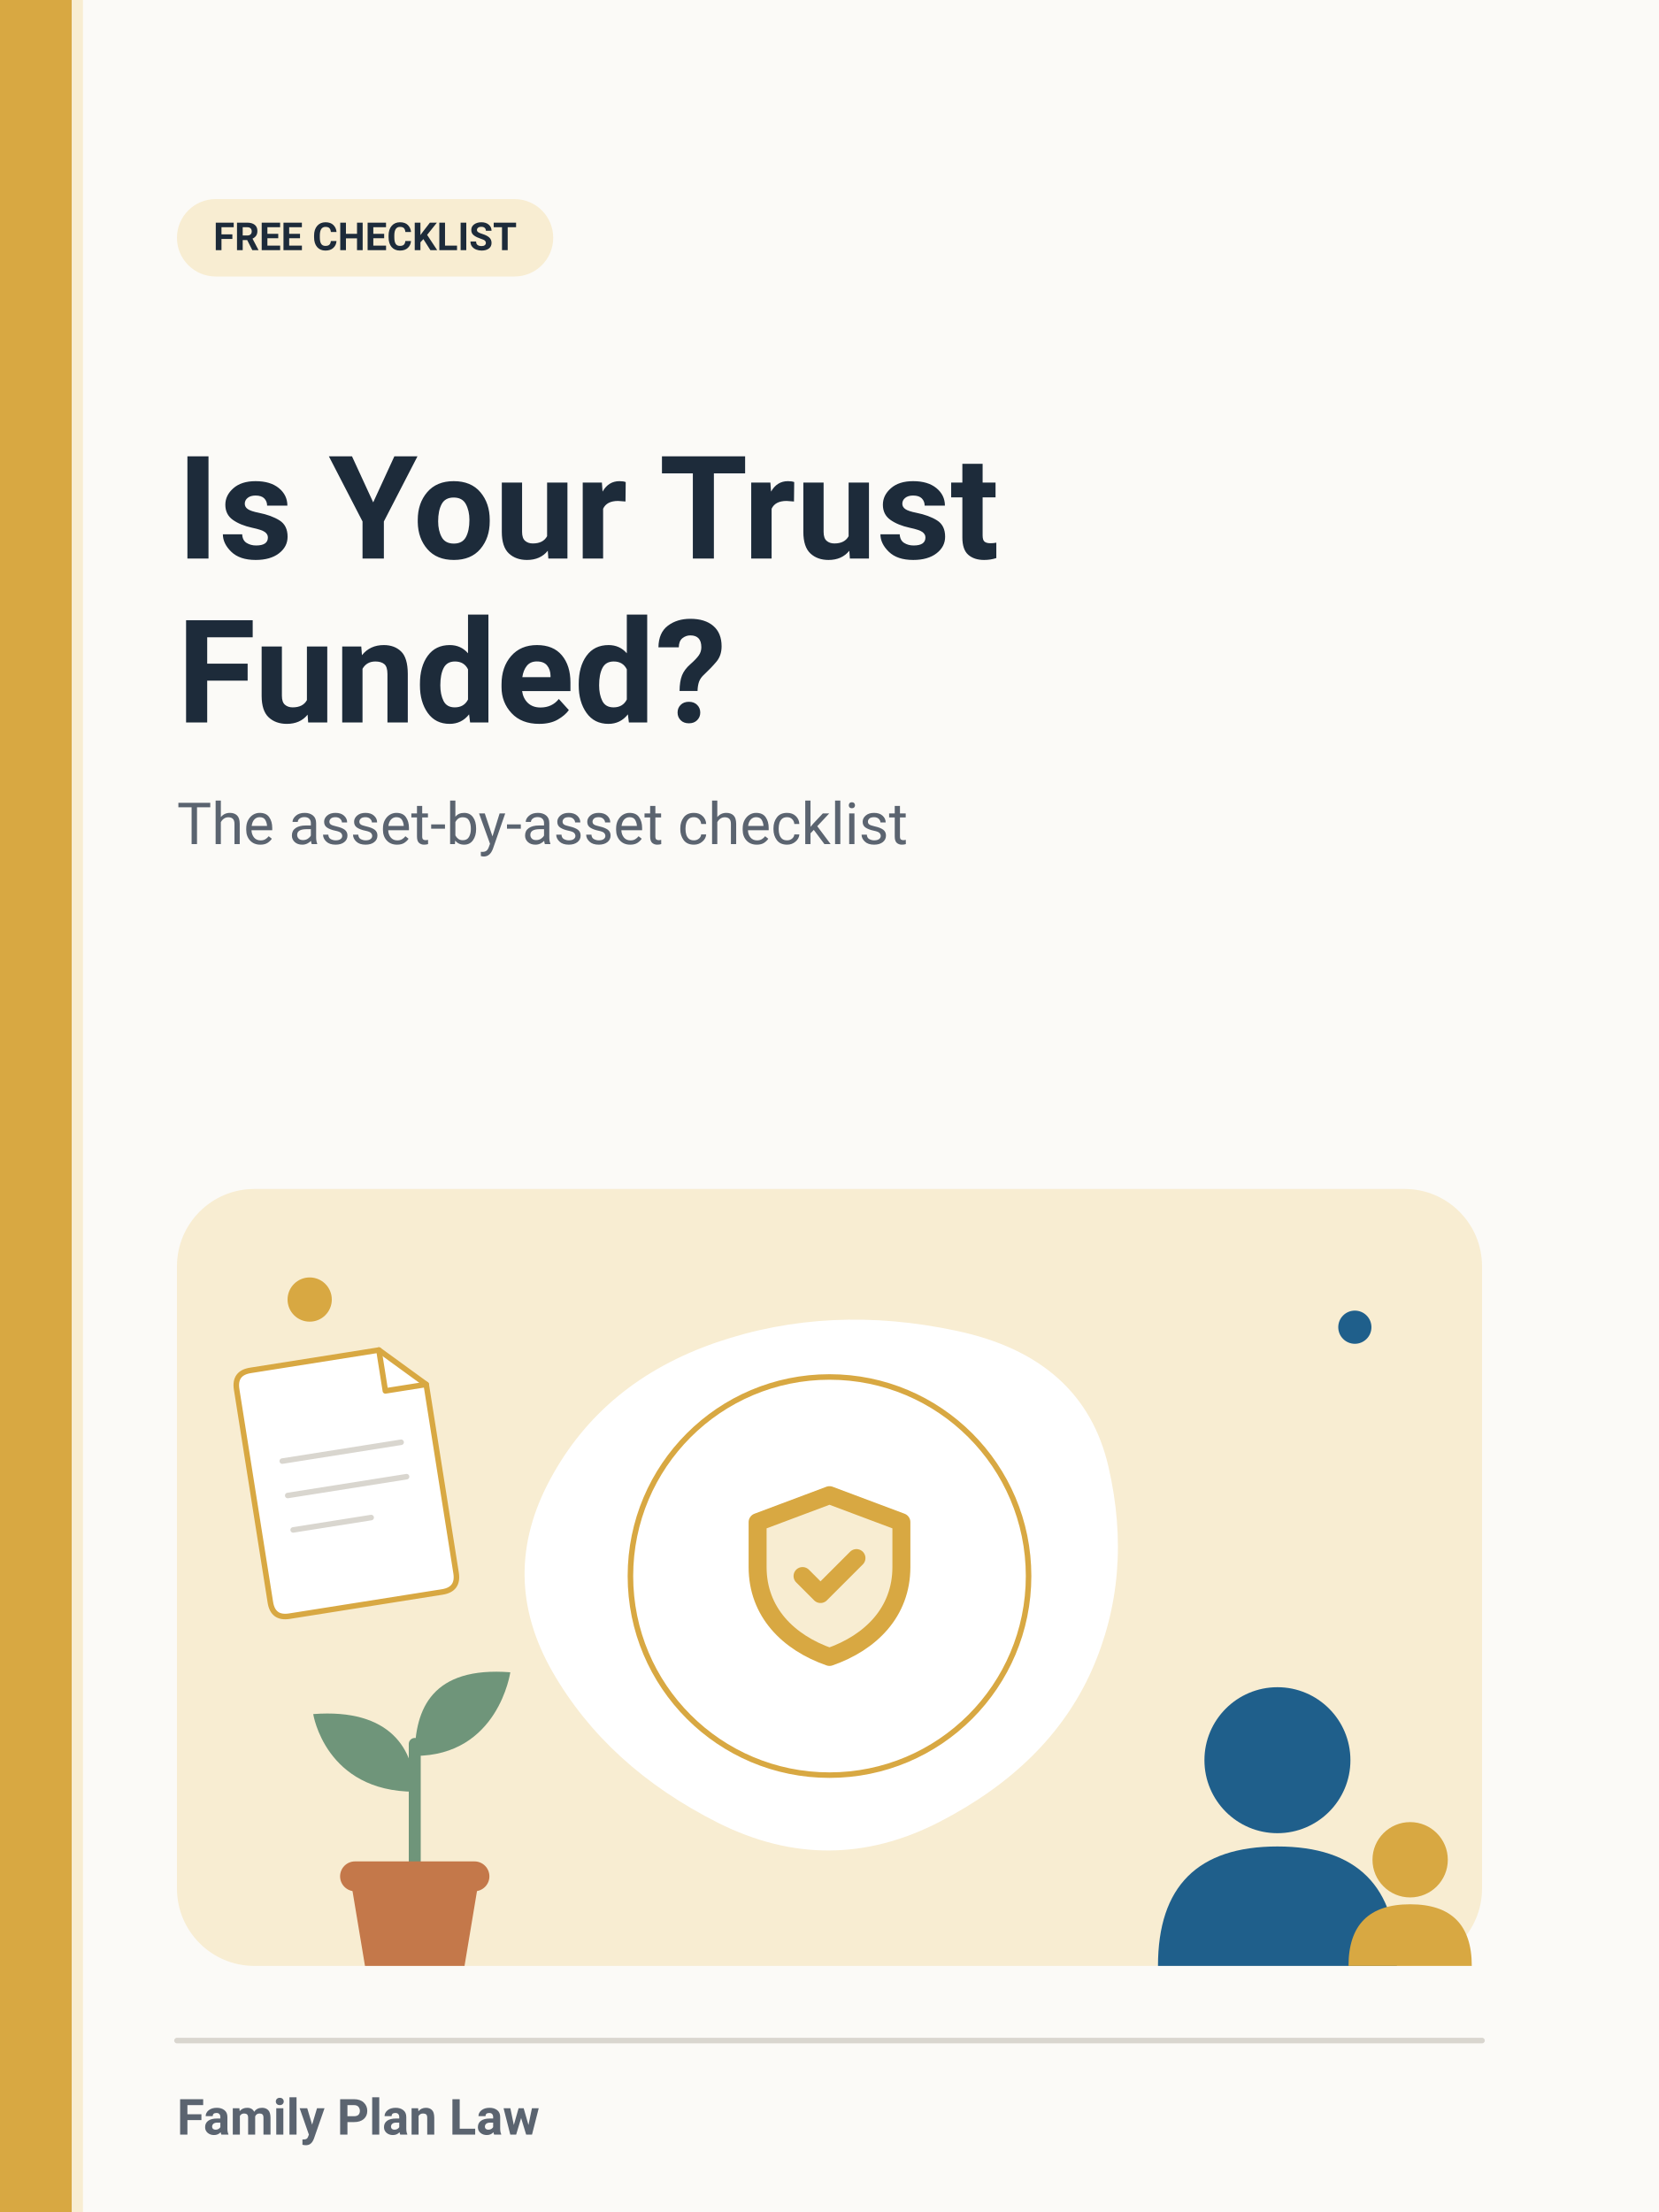
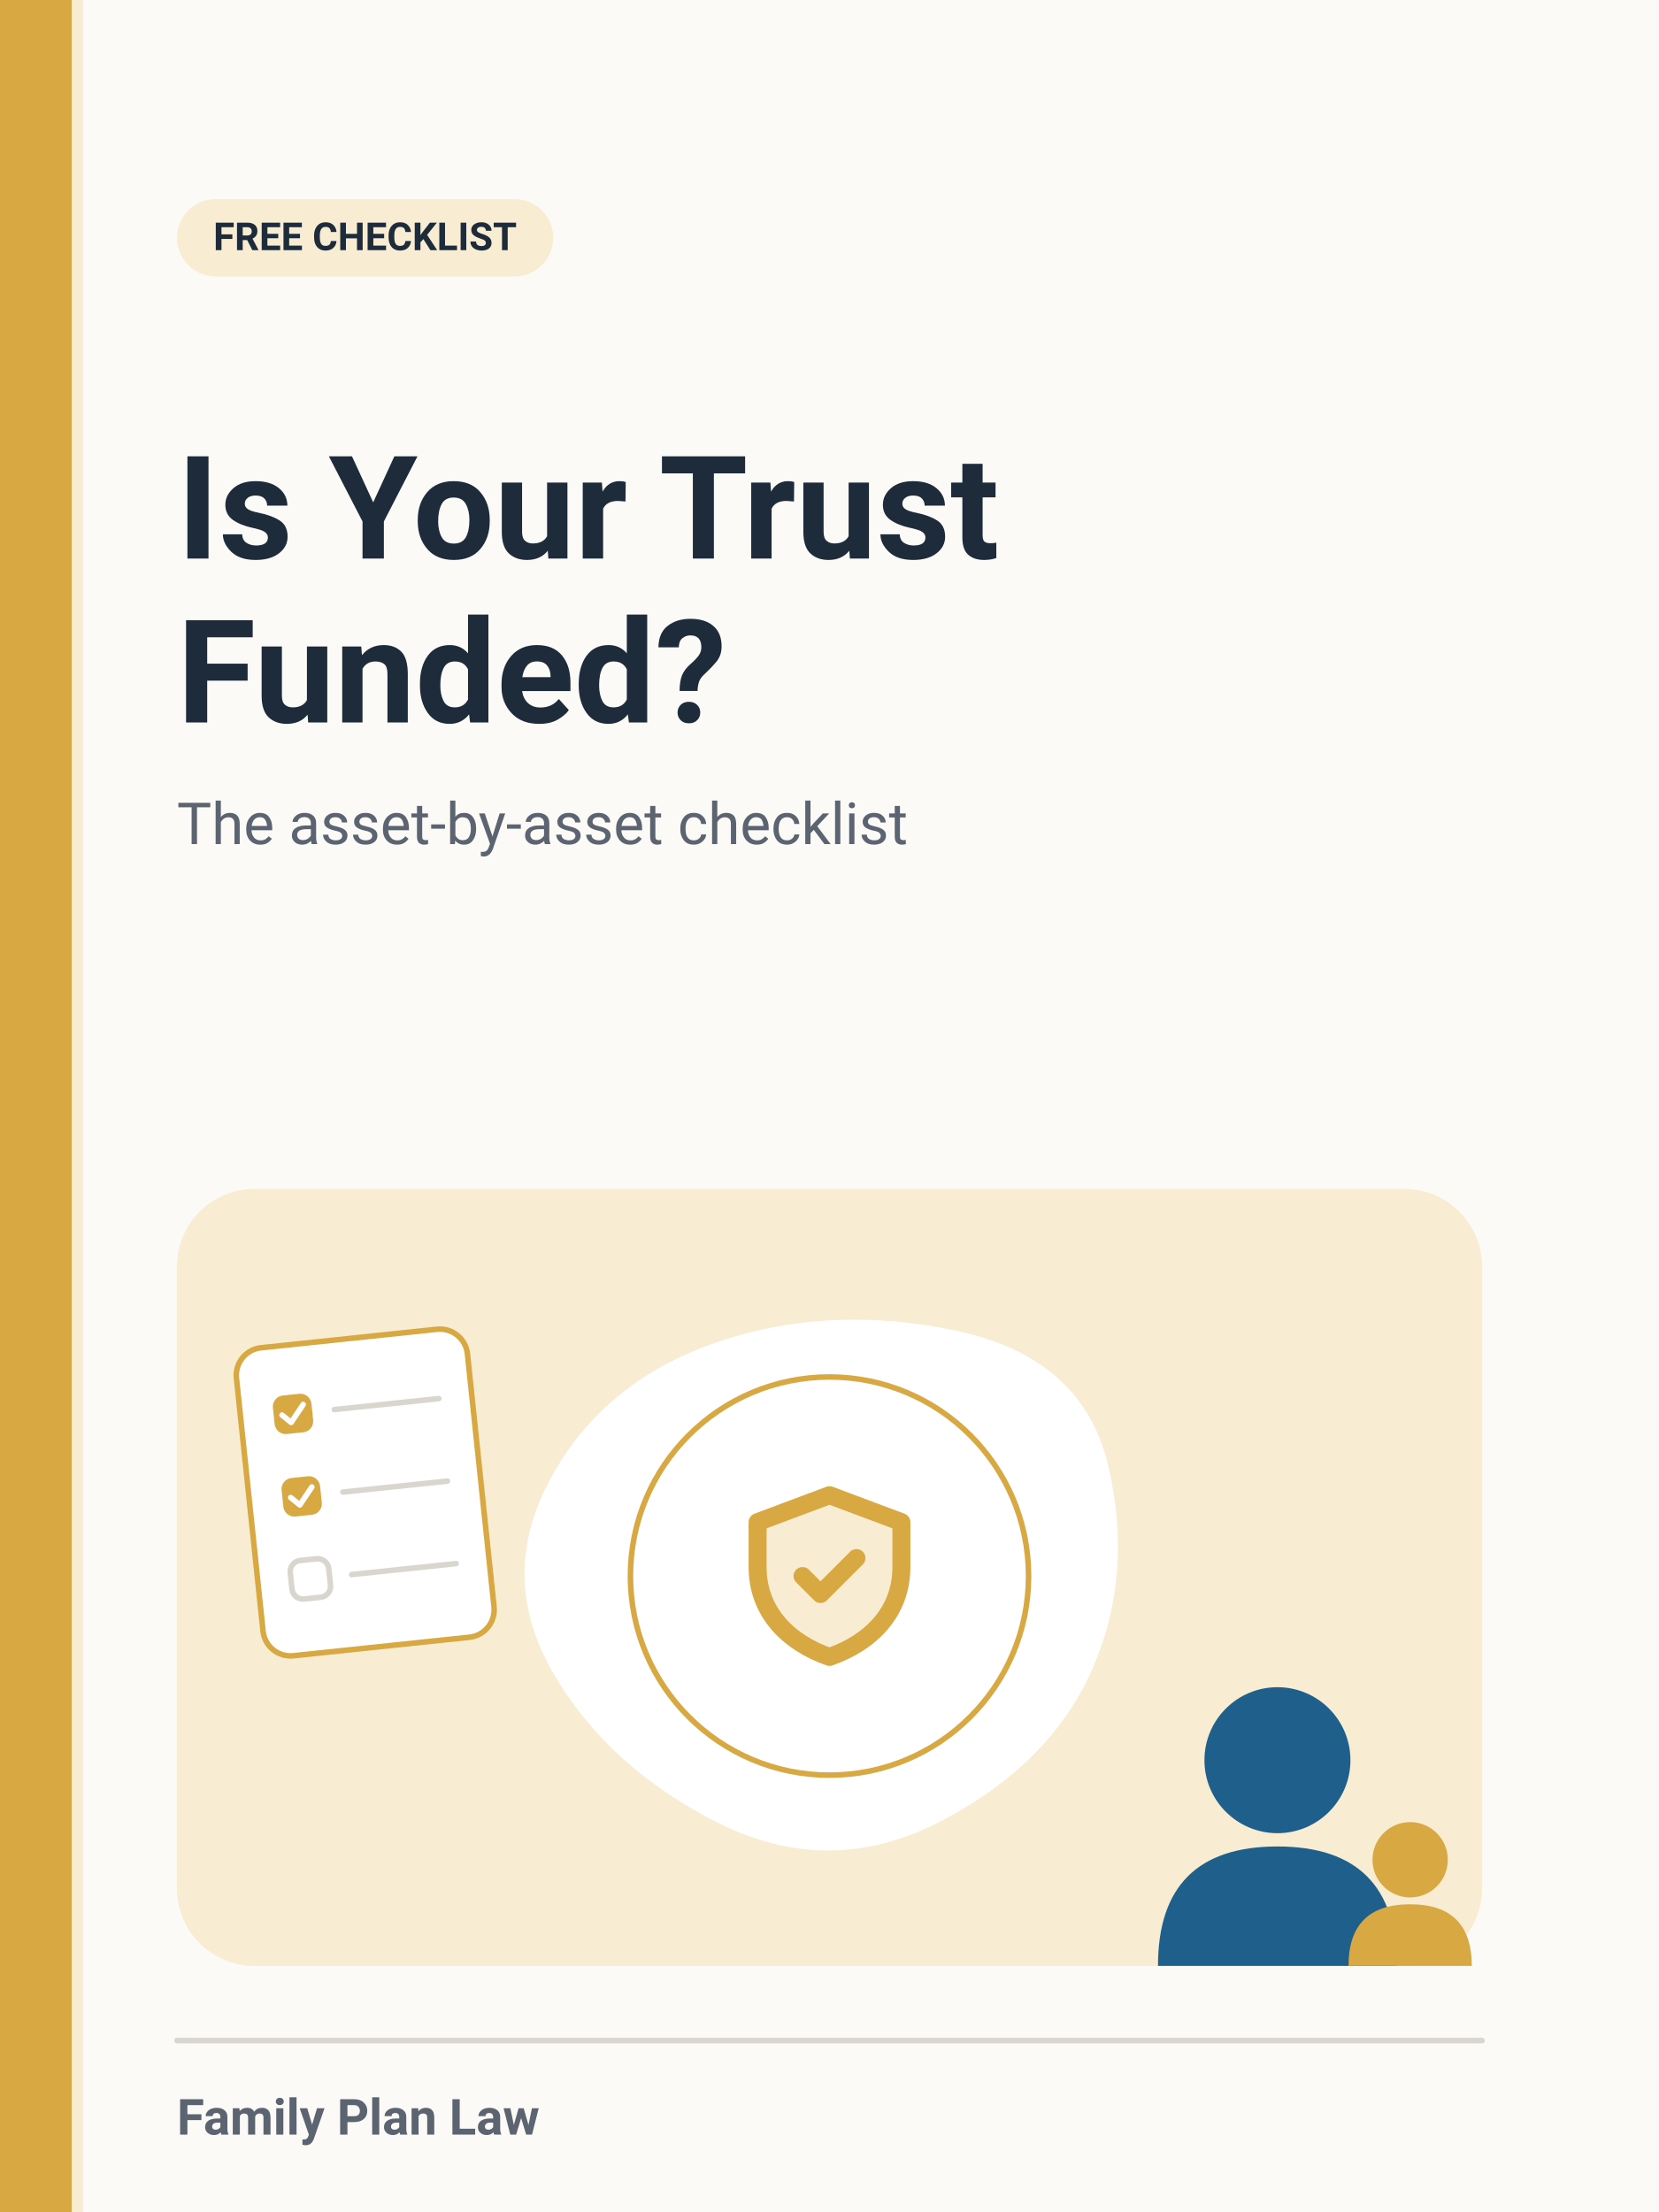
<svg xmlns="http://www.w3.org/2000/svg" viewBox="0 0 600 800" role="img" aria-labelledby="_R_0_-t _R_0_-d" width="600" height="800">
  <rect width="600" height="800" style="fill:#fbfaf7" />
  <rect width="26" height="800" style="fill:#d8a842" />
  <rect x="26" width="4" height="800" style="fill:#f8edd2" />
  <g>
    <rect x="64" y="72" width="136.08" height="28" rx="14" style="fill:#f8edd2" />
    <text x="132.04" y="90.48" font-size="14" font-weight="600" text-anchor="middle" style="fill:#1d2b3a;font-family:system-ui, -apple-system, &quot;Segoe UI&quot;, Roboto, sans-serif">FREE CHECKLIST</text>
  </g>
  <text x="64" y="202" font-size="52" font-weight="700" text-anchor="start" style="fill:#1d2b3a;font-family:system-ui, -apple-system, &quot;Segoe UI&quot;, Roboto, sans-serif">Is Your Trust</text>
  <text x="64" y="261.28" font-size="52" font-weight="700" text-anchor="start" style="fill:#1d2b3a;font-family:system-ui, -apple-system, &quot;Segoe UI&quot;, Roboto, sans-serif">Funded?</text>
  <text x="64" y="305.28" font-size="21" font-weight="400" text-anchor="start" style="fill:#5b6470;font-family:system-ui, -apple-system, &quot;Segoe UI&quot;, Roboto, sans-serif">The asset-by-asset checklist</text>
  <rect x="64" y="430" width="472" height="281" rx="28" style="fill:#f8edd2" />
  <g>
    <path d="M 400.9 530.5 Q 410.0 570.0 394.8 604.2 Q 379.5 638.4 339.8 658.9 Q 300.0 679.4 259.8 659.3 Q 219.6 639.1 199.8 604.6 Q 180.0 570.0 199.1 534.8 Q 218.1 499.6 259.1 485.5 Q 300.0 471.5 345.9 481.3 Q 391.8 491.0 400.9 530.5 Z" style="fill:#ffffff" />
    <circle cx="300" cy="570" r="72" style="fill:#ffffff" />
    <circle cx="300" cy="570" r="72" style="fill:none;stroke:#d8a842" stroke-width="2" />
    <g transform="translate(261 531) scale(3.25)">
      <g style="stroke:#d8a842;color:#d8a842" fill="none" stroke-width="2" stroke-linecap="round" stroke-linejoin="round">
        <path d="M12 3 4 6v5c0 5 3.4 8.4 8 10 4.6-1.6 8-5 8-10V6z" fill="#f8edd2" />
        <path d="M9 12l2 2 4-4" />
      </g>
    </g>
-     <g transform="rotate(-9 130 540)">
-       <g transform="translate(92 490)">
-         <path d="M 0 6 Q 0 0 6 0 H 53.04 L 68 14.96 V 84 Q 68 90 62 90 H 6 Q 0 90 0 84 Z" style="fill:#ffffff;stroke:#d8a842" stroke-width="2" stroke-linecap="round" stroke-linejoin="round" />
-         <path d="M 53.04 0 V 14.96 H 68" style="fill:none;stroke:#d8a842" stroke-width="2" stroke-linecap="round" stroke-linejoin="round" />
-         <line x1="12.24" x2="55.76" y1="34.2" y2="34.2" style="stroke:#d9d6cf" stroke-width="2" stroke-linecap="round" stroke-linejoin="round" />
-         <line x1="12.24" x2="55.76" y1="46.8" y2="46.8" style="stroke:#d9d6cf" stroke-width="2" stroke-linecap="round" stroke-linejoin="round" />
-         <line x1="12.24" x2="40.8" y1="59.4" y2="59.4" style="stroke:#d9d6cf" stroke-width="2" stroke-linecap="round" stroke-linejoin="round" />
+     <g>
+       <g transform="rotate(-6 130 539)">
+         <rect x="90" y="484" width="84" height="112" rx="10" style="fill:#ffffff;stroke:#d8a842" stroke-width="2" />
+         <g>
+           <rect x="102" y="502" width="14" height="14" rx="4" style="fill:#d8a842" stroke-width="2" />
+           <path d="M105 509 l3 3 5-6" style="fill:none;stroke:#ffffff" stroke-linecap="round" stroke-linejoin="round" stroke-width="2" />
+           <line x1="124" x2="162" y1="509" y2="509" style="stroke:#d9d6cf" stroke-linecap="round" stroke-linejoin="round" stroke-width="2" />
+         </g>
+         <g>
+           <rect x="102" y="532" width="14" height="14" rx="4" style="fill:#d8a842" stroke-width="2" />
+           <path d="M105 539 l3 3 5-6" style="fill:none;stroke:#ffffff" stroke-linecap="round" stroke-linejoin="round" stroke-width="2" />
+           <line x1="124" x2="162" y1="539" y2="539" style="stroke:#d9d6cf" stroke-linecap="round" stroke-linejoin="round" stroke-width="2" />
+         </g>
+         <g>
+           <rect x="102" y="562" width="14" height="14" rx="4" style="fill:none;stroke:#d9d6cf" stroke-width="2" />
+           <line x1="124" x2="162" y1="569" y2="569" style="stroke:#d9d6cf" stroke-linecap="round" stroke-linejoin="round" stroke-width="2" />
+         </g>
      </g>
-     </g>
-     <g transform="translate(462 711)">
-       <circle cx="0" cy="-74.4" r="26.4" style="fill:#1f5f8b" />
-       <path d="M -43.2 0 Q -43.2 -43.2 0 -43.2 Q 43.2 -43.2 43.2 0 Z" style="fill:#1f5f8b" />
-     </g>
-     <g transform="translate(510 711)">
-       <circle cx="0" cy="-38.39" r="13.622" style="fill:#d8a842" />
-       <path d="M -22.291 0 Q -22.291 -22.291 0 -22.291 Q 22.291 -22.291 22.291 0 Z" style="fill:#d8a842" />
-     </g>
-     <circle cx="112" cy="470" r="8" style="fill:#d8a842" />
-     <circle cx="490" cy="480" r="6" style="fill:#1f5f8b" />
-     <g transform="translate(150 711) scale(0.9)">
-       <g transform="translate(0 -34) scale(1.2)">
-         <path d="M 0 0 V -46" style="stroke:#6f957a;fill:none" stroke-width="4" stroke-linecap="round" stroke-linejoin="round" />
-         <path d="M 0 -30 C -30 -30 -34 -56 -34 -56 C -8 -58 0 -44 0 -30 Z" style="fill:#6f957a" />
-         <path d="M 0 -42 C 28 -42 32 -70 32 -70 C 6 -72 0 -58 0 -42 Z" style="fill:#6f957a" />
+       <g transform="translate(462 711)">
+         <circle cx="0" cy="-74.4" r="26.4" style="fill:#1f5f8b" />
+         <path d="M -43.2 0 Q -43.2 -43.2 0 -43.2 Q 43.2 -43.2 43.2 0 Z" style="fill:#1f5f8b" />
      </g>
-       <path d="M -26 -36 H 26 L 20 0 H -20 Z" style="fill:#c4784a" />
-       <rect x="-30" y="-42" width="60" height="12" rx="6" style="fill:#c4784a" />
+       <g transform="translate(510 711)">
+         <circle cx="0" cy="-38.39" r="13.622" style="fill:#d8a842" />
+         <path d="M -22.291 0 Q -22.291 -22.291 0 -22.291 Q 22.291 -22.291 22.291 0 Z" style="fill:#d8a842" />
+       </g>
    </g>
  </g>
  <line x1="64" x2="536" y1="738" y2="738" style="stroke:#d9d6cf" stroke-width="2" stroke-linecap="round" stroke-linejoin="round" />
  <text x="64" y="772" font-size="18" font-weight="700" text-anchor="start" style="fill:#5b6470;font-family:system-ui, -apple-system, &quot;Segoe UI&quot;, Roboto, sans-serif">Family Plan Law</text>
</svg>
